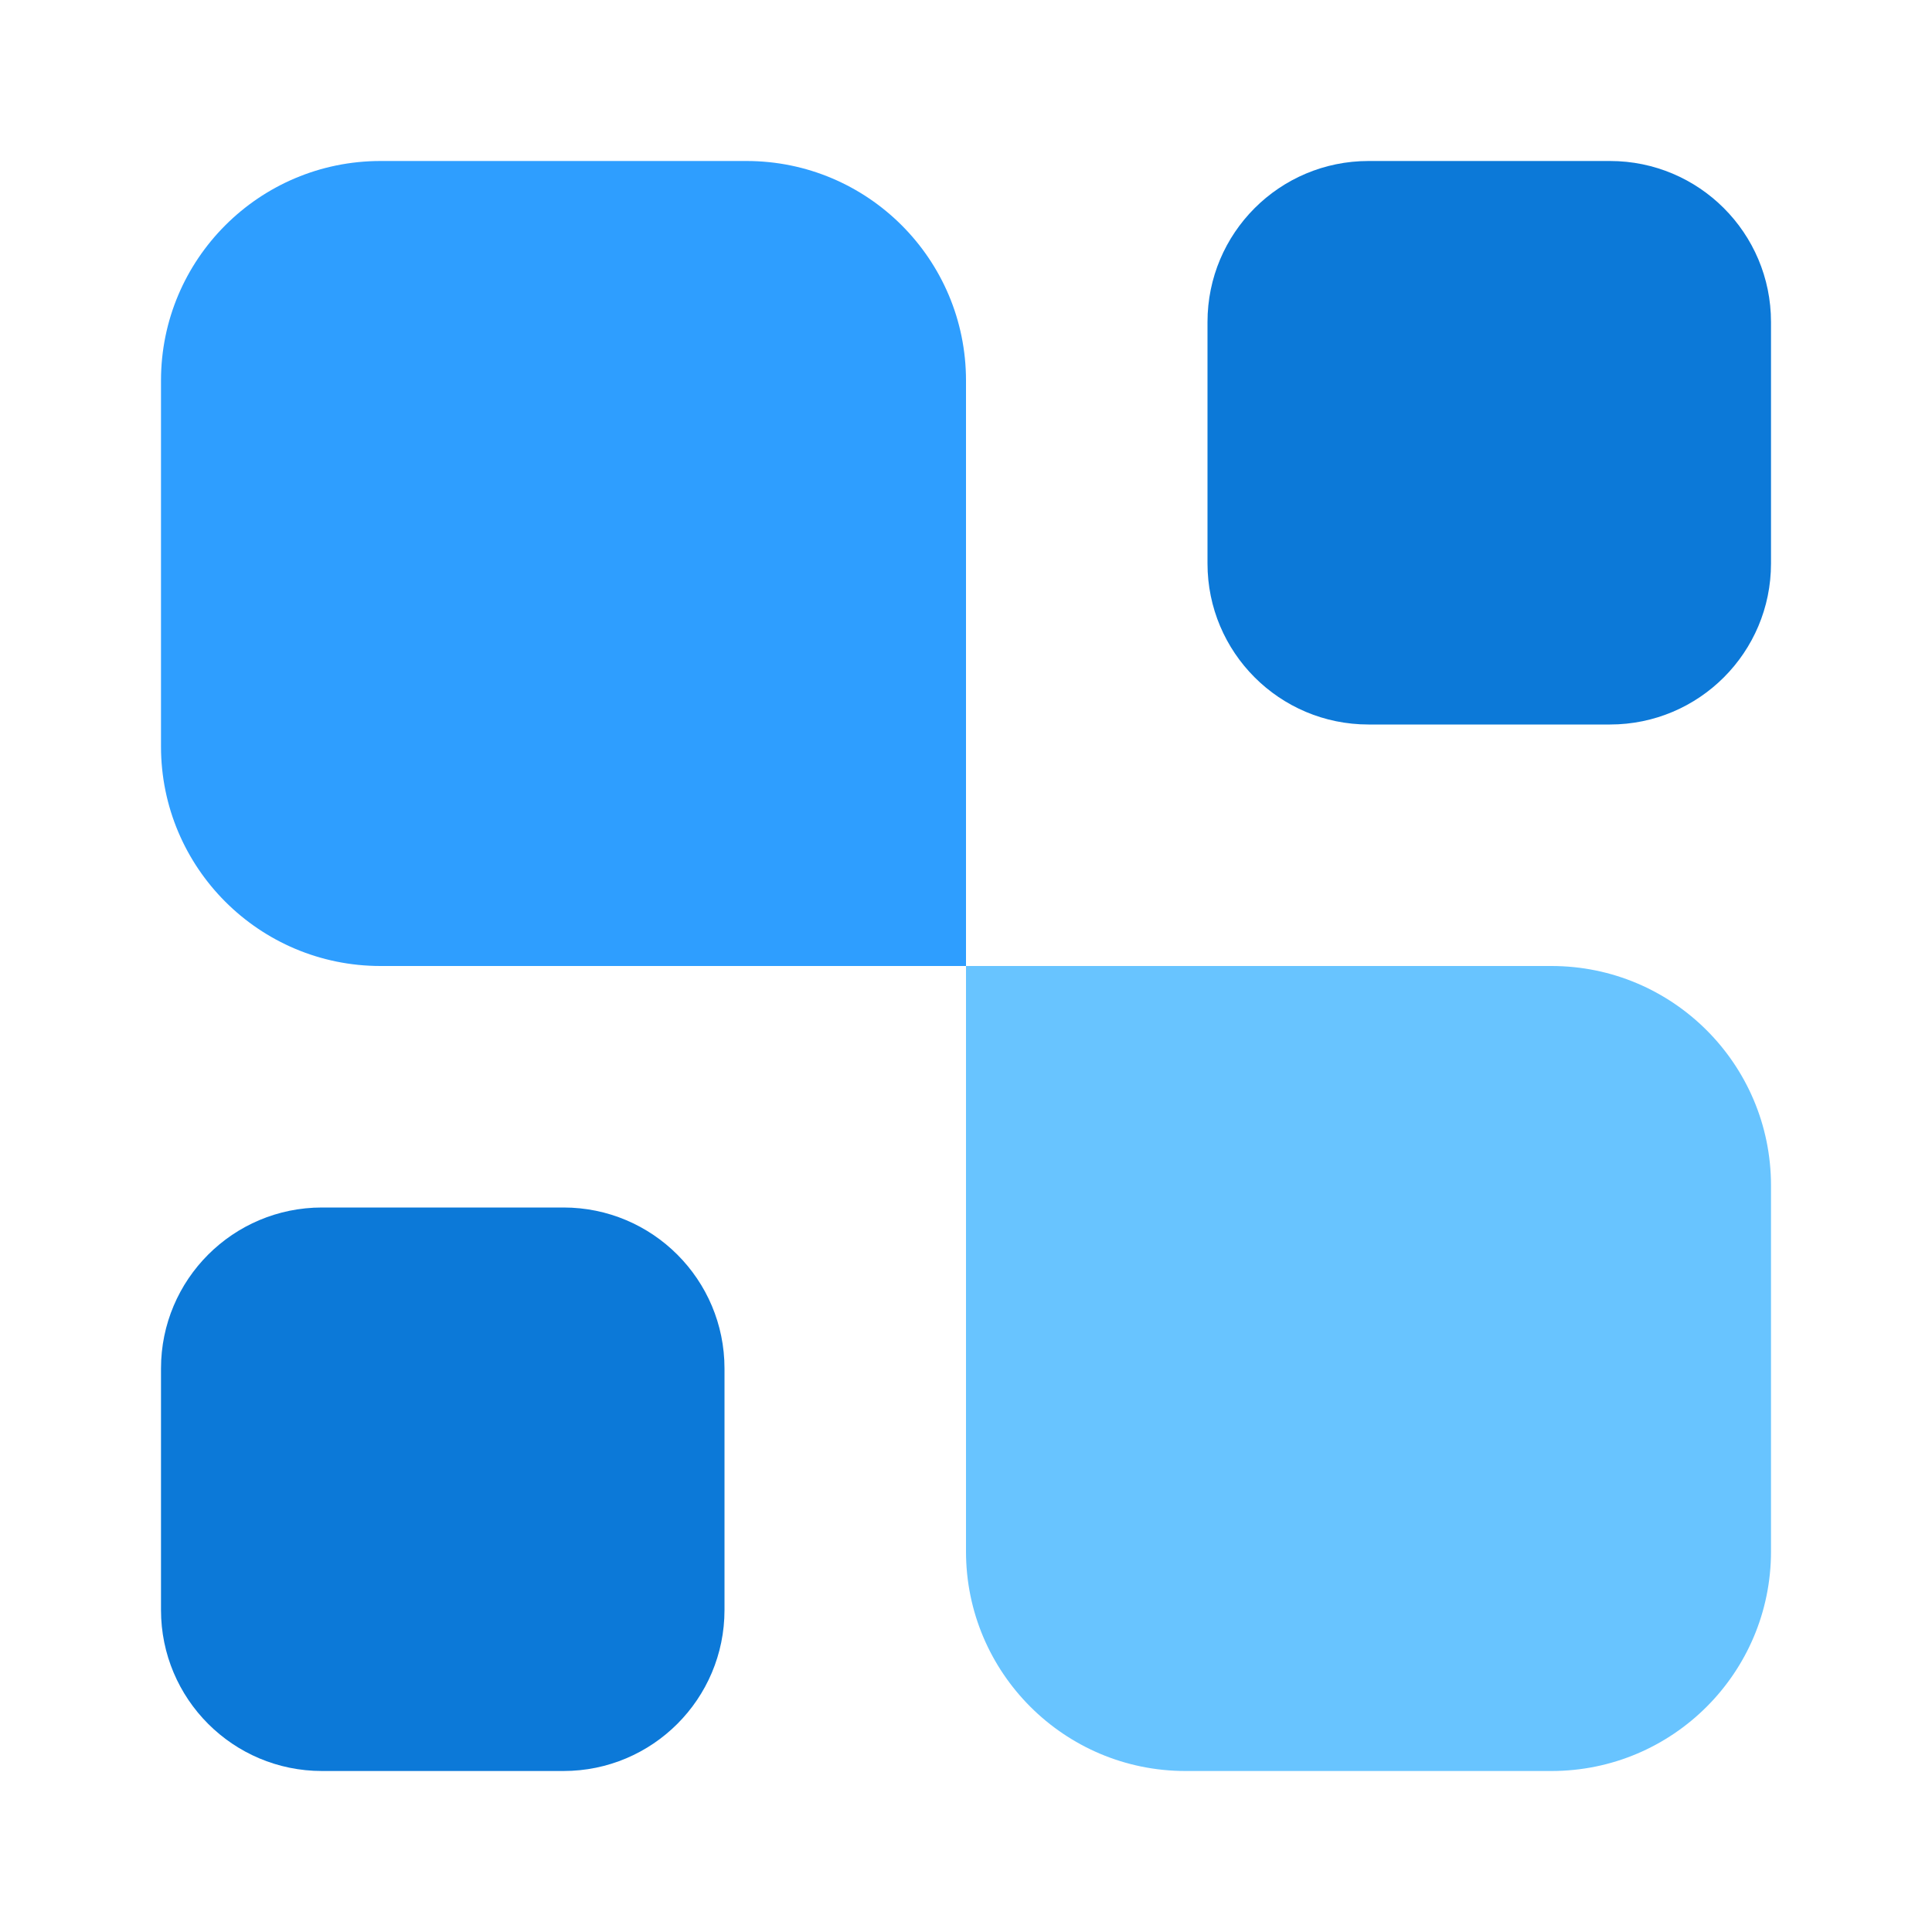
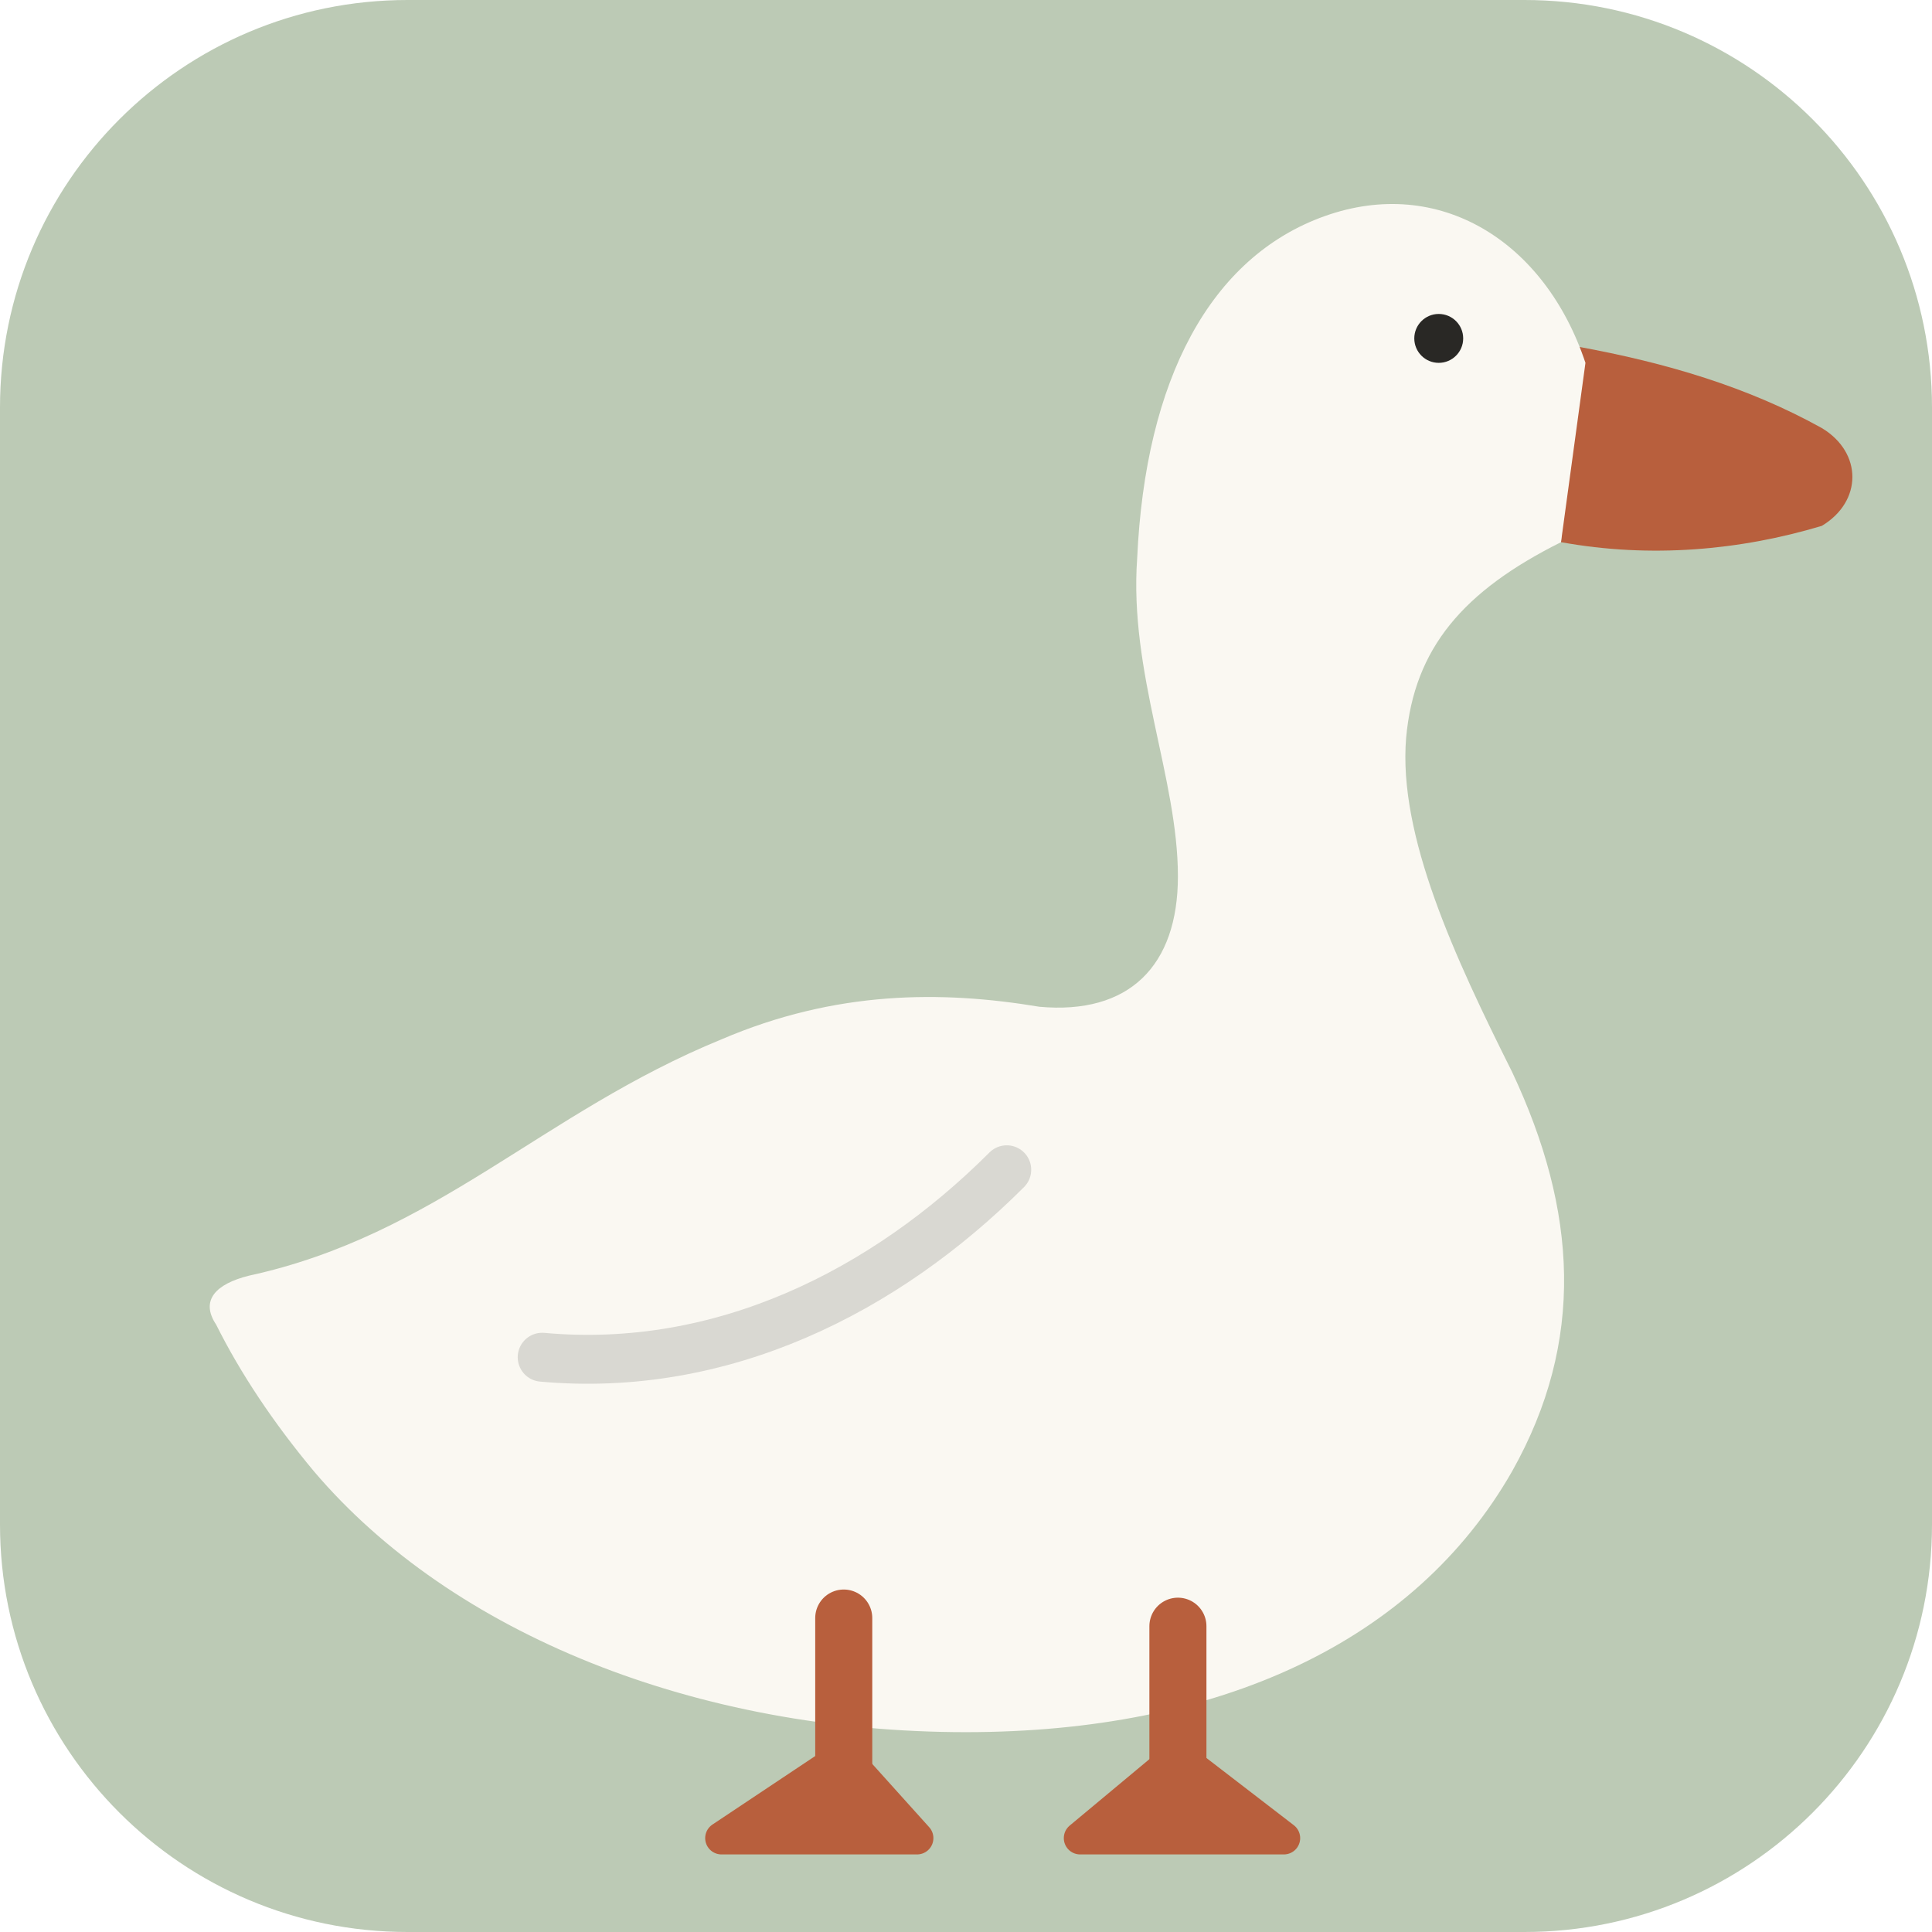
- <svg xmlns="http://www.w3.org/2000/svg" width="24" height="24" viewBox="0 0 24 24" fill="none">
-   <path d="M22 19.273C22 20.779 20.779 22 19.273 22H14.727C13.221 22 12 20.779 12 19.273V12H19.273C20.779 12 22 13.221 22 14.727V19.273Z" fill="#68C4FF" />
-   <path d="M20 2C21.105 2 22 2.895 22 4V7C22 8.105 21.105 9 20 9H17C15.895 9 15 8.105 15 7V4C15 2.895 15.895 2 17 2H20Z" fill="#0C79D8" />
-   <path d="M7 15C8.105 15 9 15.895 9 17V20C9 21.105 8.105 22 7 22H4C2.895 22 2 21.105 2 20V17C2 15.895 2.895 15 4 15H7Z" fill="#0C79D8" />
-   <path d="M12 12H4.727C3.221 12 2 10.779 2 9.273V4.727C2 3.221 3.221 2 4.727 2H9.273C10.779 2 12 3.221 12 4.727V12Z" fill="#2E9EFF" />
+ <svg xmlns="http://www.w3.org/2000/svg" viewBox="0 0 256 256">
+   <rect width="256" height="256" rx="54" fill="#bccab5" />
+   <g transform="translate(-10.24 -10.24) scale(1.08)">
+     <path d="M203 52c11 2 21 5 30 10 5 3 5 9 0 12-10 3-21 4-32 2l2-24Z" fill="#b85f3d" />
+     <path d="M40 166c23-5 36-20 58-29 14-6 27-6 39-4 11 1 17-5 17-16 0-12-6-25-5-39 1-22 9-37 23-42 14-5 27 3 32 18l-3 22c-12 6-18 13-19 24-1 12 6 27 13 41 8 17 9 33 0 49-12 21-36 32-67 32-33 0-63-12-80-32-5-6-9-12-12-18-2-3 0-5 4-6Z" fill="#faf8f2" />
+     <circle cx="186" cy="51" r="3" fill="#292825" />
+     <path d="M76 176c22 2 42-8 57-23" fill="none" stroke="#d9d8d2" stroke-width="6" stroke-linecap="round" />
+     <path d="M113 208v19m41-18v18" fill="none" stroke="#b85f3d" stroke-width="7" stroke-linecap="round" />
+     <path d="m113 225-15 10h24Zm41 0-12 10h25Z" fill="#b85f3d" stroke="#b85f3d" stroke-width="4" stroke-linejoin="round" />
+   </g>
</svg>
